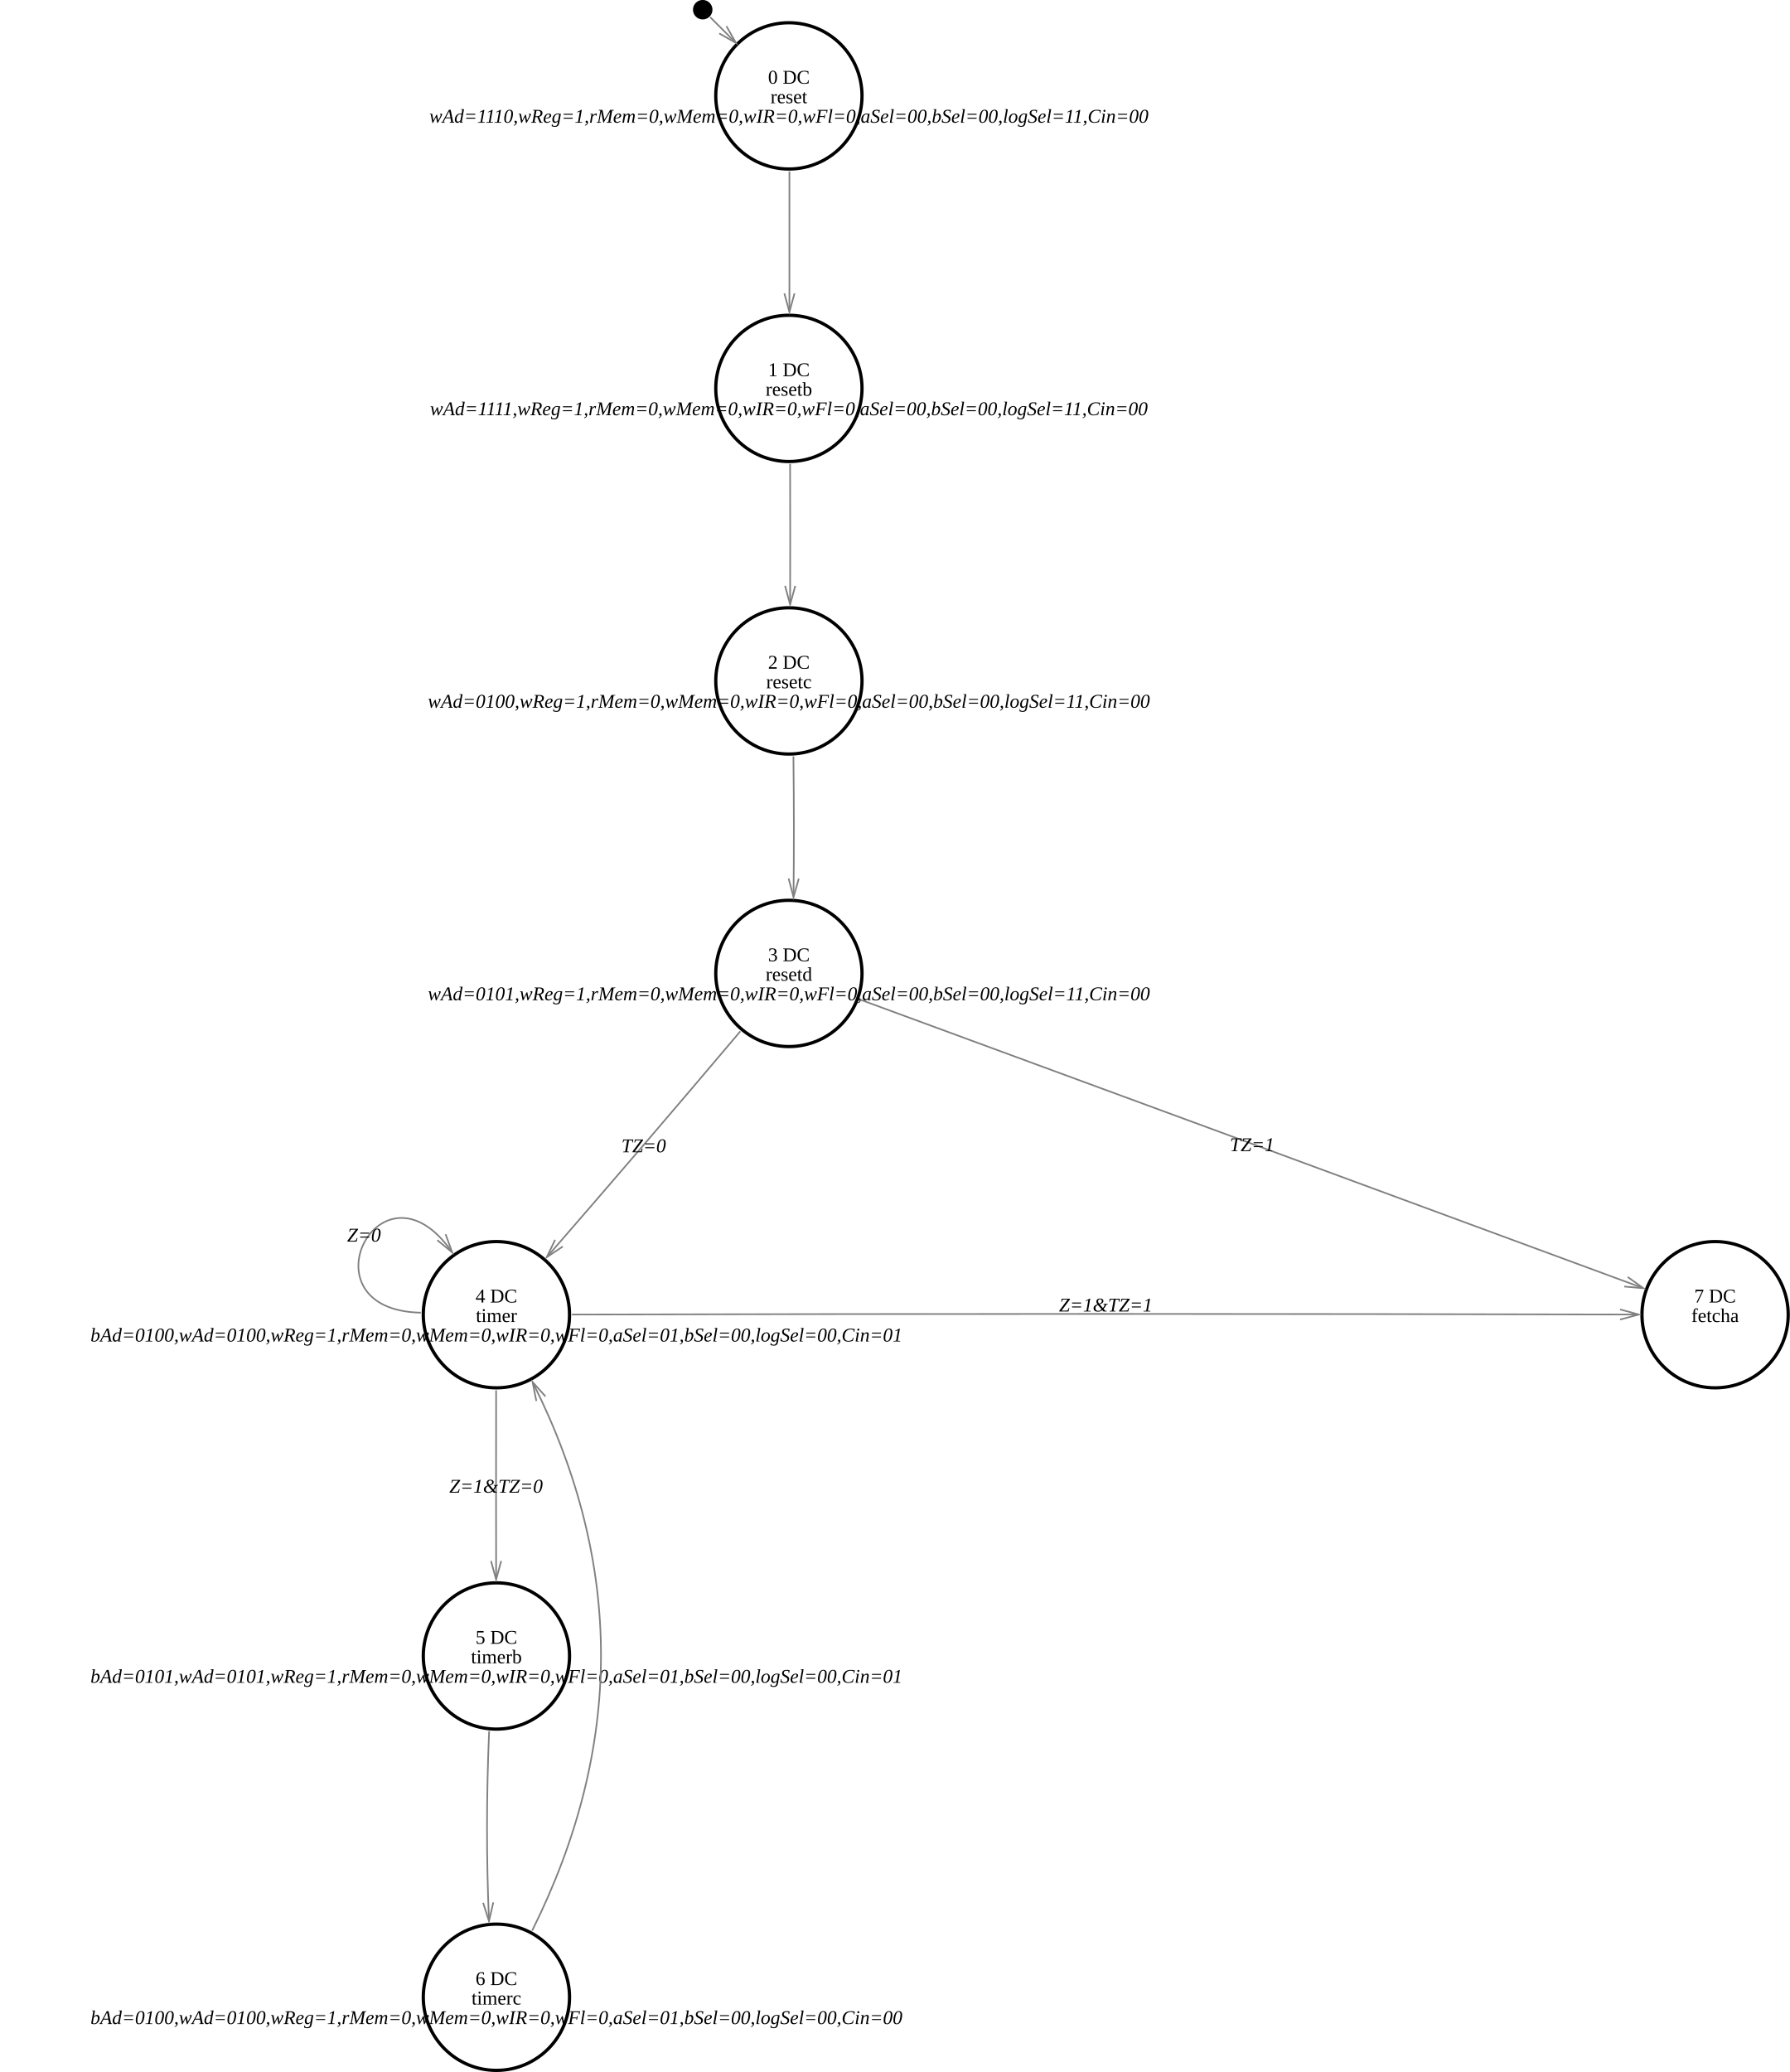
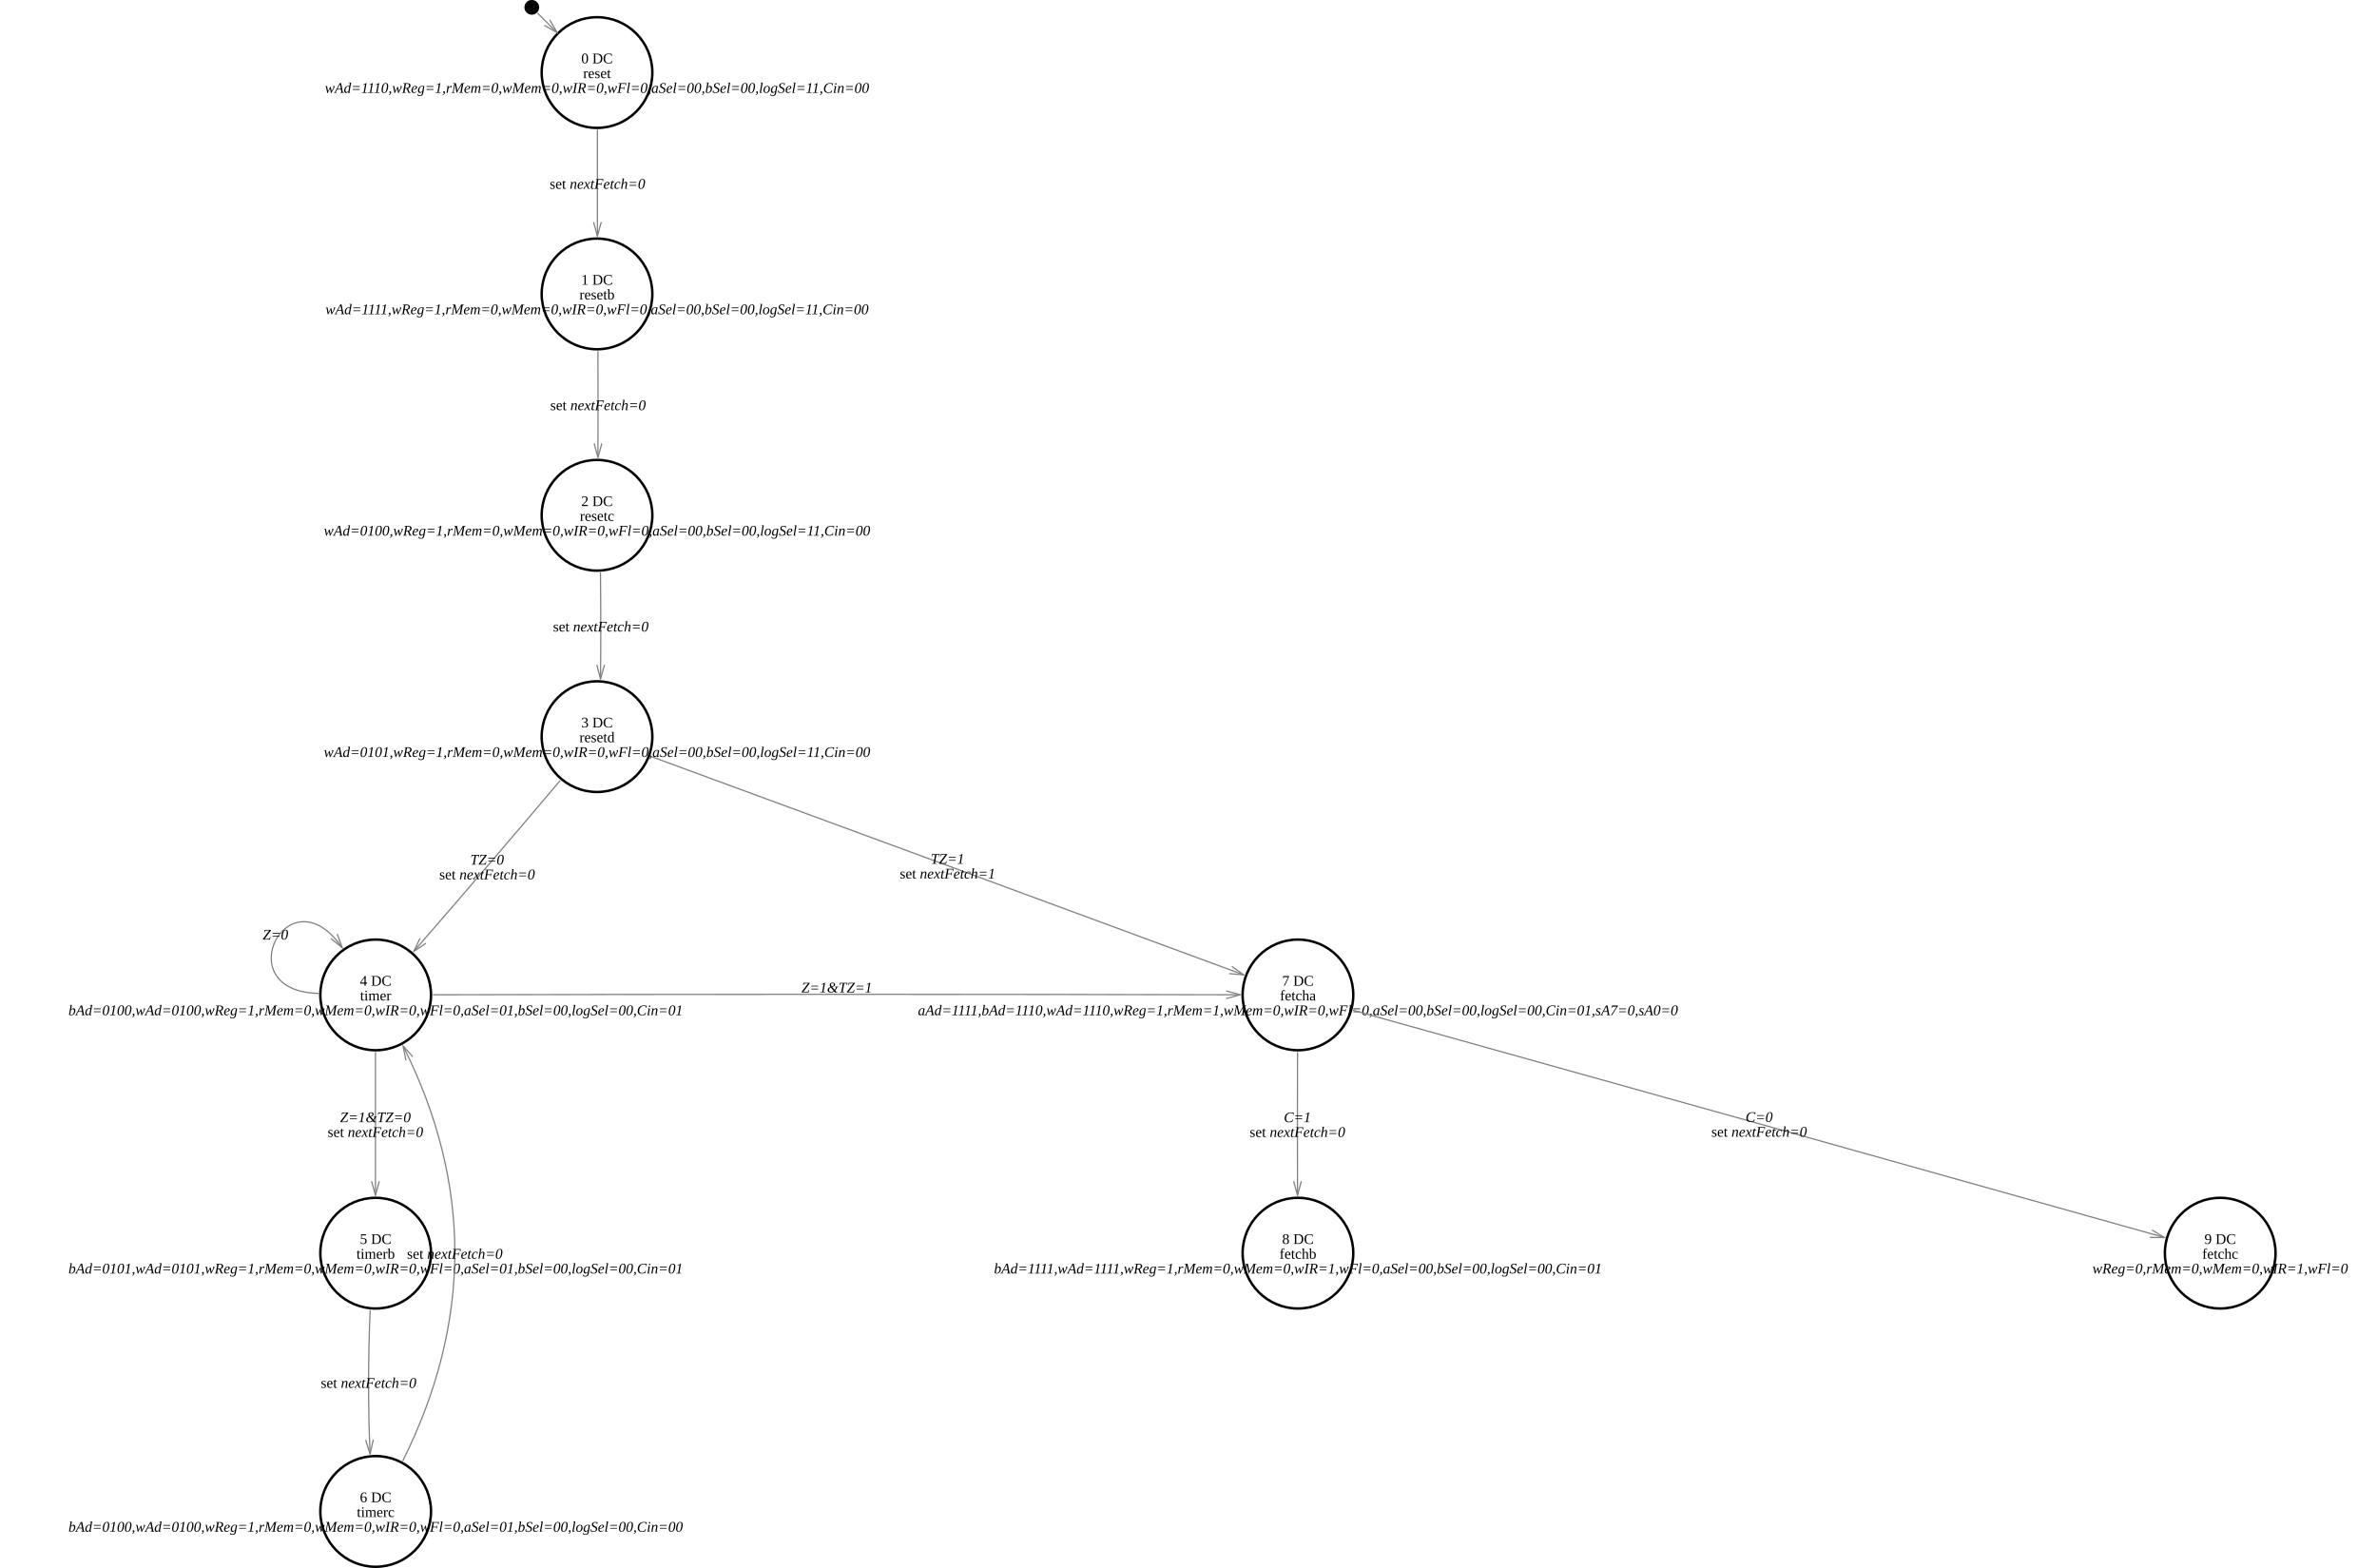
- <svg xmlns="http://www.w3.org/2000/svg" width="330.45mm" height="382.5mm" viewBox="-731 182 2203 2550">
+ <svg xmlns="http://www.w3.org/2000/svg" width="579.9mm" height="382.5mm" viewBox="-731 182 3866 2550">
  <g stroke-linecap="square">
    <circle cx="240.0" cy="300.0" r="90.0" stroke="#000000" stroke-width="4.0" fill="none" />
    <circle cx="133.934" cy="193.934" r="10.0" stroke="#000000" stroke-width="4.0" fill="#000000" />
    <path d="M 143.833,203.833 Q 158.683,218.683 173.532,233.532" stroke="#808080" stroke-width="2.0" fill="none" />
    <path d="M 155.147,223.632 L 174.946,234.946 L 163.632,215.147" stroke="#808080" stroke-width="2.0" fill="none" />
    <text text-anchor="middle" x="240.0" y="285.0" fill="#000000" style="font-size:24px">0 DC</text>
    <text text-anchor="middle" x="240.0" y="309.0" fill="#000000" style="font-size:24px">reset</text>
    <text text-anchor="middle" x="240.0" y="333.0" fill="#000000" style="font-size:24px">
      <tspan style="font-style:italic;">wAd=1110,wReg=1,rMem=0,wMem=0,wIR=0,wFl=0,aSel=00,bSel=00,logSel=11,Cin=00</tspan>
    </text>
    <circle cx="240.0" cy="660.0" r="90.0" stroke="#000000" stroke-width="4.0" fill="none" />
    <text text-anchor="middle" x="240.0" y="645.0" fill="#000000" style="font-size:24px">1 DC</text>
    <text text-anchor="middle" x="240.0" y="669.0" fill="#000000" style="font-size:24px">resetb</text>
    <text text-anchor="middle" x="240.0" y="693.0" fill="#000000" style="font-size:24px">
      <tspan style="font-style:italic;">wAd=1111,wReg=1,rMem=0,wMem=0,wIR=0,wFl=0,aSel=00,bSel=00,logSel=11,Cin=00</tspan>
    </text>
    <circle cx="240.0" cy="1020.0" r="90.0" stroke="#000000" stroke-width="4.0" fill="none" />
    <text text-anchor="middle" x="240.0" y="1005.0" fill="#000000" style="font-size:24px">2 DC</text>
    <text text-anchor="middle" x="240.0" y="1029.0" fill="#000000" style="font-size:24px">resetc</text>
    <text text-anchor="middle" x="240.0" y="1053.0" fill="#000000" style="font-size:24px">
      <tspan style="font-style:italic;">wAd=0100,wReg=1,rMem=0,wMem=0,wIR=0,wFl=0,aSel=00,bSel=00,logSel=11,Cin=00</tspan>
    </text>
    <circle cx="240.0" cy="1380.0" r="90.0" stroke="#000000" stroke-width="4.0" fill="none" />
    <text text-anchor="middle" x="240.0" y="1365.0" fill="#000000" style="font-size:24px">3 DC</text>
    <text text-anchor="middle" x="240.0" y="1389.0" fill="#000000" style="font-size:24px">resetd</text>
    <text text-anchor="middle" x="240.0" y="1413.0" fill="#000000" style="font-size:24px">
      <tspan style="font-style:italic;">wAd=0101,wReg=1,rMem=0,wMem=0,wIR=0,wFl=0,aSel=00,bSel=00,logSel=11,Cin=00</tspan>
    </text>
    <circle cx="-120.0" cy="1800.0" r="90.0" stroke="#000000" stroke-width="4.0" fill="none" />
    <text text-anchor="middle" x="-120.0" y="1785.0" fill="#000000" style="font-size:24px">4 DC</text>
    <text text-anchor="middle" x="-120.0" y="1809.0" fill="#000000" style="font-size:24px">timer</text>
    <text text-anchor="middle" x="-120.0" y="1833.0" fill="#000000" style="font-size:24px">
      <tspan style="font-style:italic;">bAd=0100,wAd=0100,wReg=1,rMem=0,wMem=0,wIR=0,wFl=0,aSel=01,bSel=00,logSel=00,Cin=01</tspan>
    </text>
    <circle cx="-120.0" cy="2220.0" r="90.0" stroke="#000000" stroke-width="4.0" fill="none" />
    <text text-anchor="middle" x="-120.0" y="2205.0" fill="#000000" style="font-size:24px">5 DC</text>
    <text text-anchor="middle" x="-120.0" y="2229.0" fill="#000000" style="font-size:24px">timerb</text>
    <text text-anchor="middle" x="-120.0" y="2253.0" fill="#000000" style="font-size:24px">
      <tspan style="font-style:italic;">bAd=0101,wAd=0101,wReg=1,rMem=0,wMem=0,wIR=0,wFl=0,aSel=01,bSel=00,logSel=00,Cin=01</tspan>
    </text>
    <circle cx="-120.0" cy="2640.0" r="90.0" stroke="#000000" stroke-width="4.0" fill="none" />
    <text text-anchor="middle" x="-120.0" y="2625.0" fill="#000000" style="font-size:24px">6 DC</text>
    <text text-anchor="middle" x="-120.0" y="2649.0" fill="#000000" style="font-size:24px">timerc</text>
    <text text-anchor="middle" x="-120.0" y="2673.0" fill="#000000" style="font-size:24px">
      <tspan style="font-style:italic;">bAd=0100,wAd=0100,wReg=1,rMem=0,wMem=0,wIR=0,wFl=0,aSel=01,bSel=00,logSel=00,Cin=00</tspan>
    </text>
    <circle cx="1380.0" cy="1800.0" r="90.0" stroke="#000000" stroke-width="4.0" fill="none" />
    <text text-anchor="middle" x="1380.0" y="1785.0" fill="#000000" style="font-size:24px">7 DC</text>
    <text text-anchor="middle" x="1380.0" y="1809.0" fill="#000000" style="font-size:24px">fetcha</text>
+     <text text-anchor="middle" x="1380.0" y="1833.0" fill="#000000" style="font-size:24px">
+       <tspan style="font-style:italic;">aAd=1111,bAd=1110,wAd=1110,wReg=1,rMem=1,wMem=0,wIR=0,wFl=0,aSel=00,bSel=00,logSel=00,Cin=01,sA7=0,sA0=0</tspan>
+     </text>
+     <circle cx="1380.0" cy="2220.0" r="90.0" stroke="#000000" stroke-width="4.0" fill="none" />
+     <text text-anchor="middle" x="1380.0" y="2205.0" fill="#000000" style="font-size:24px">8 DC</text>
+     <text text-anchor="middle" x="1380.0" y="2229.0" fill="#000000" style="font-size:24px">fetchb</text>
+     <text text-anchor="middle" x="1380.0" y="2253.0" fill="#000000" style="font-size:24px">
+       <tspan style="font-style:italic;">bAd=1111,wAd=1111,wReg=1,rMem=0,wMem=0,wIR=1,wFl=0,aSel=00,bSel=00,logSel=00,Cin=01</tspan>
+     </text>
+     <circle cx="2880.0" cy="2220.0" r="90.0" stroke="#000000" stroke-width="4.0" fill="none" />
+     <text text-anchor="middle" x="2880.0" y="2205.0" fill="#000000" style="font-size:24px">9 DC</text>
+     <text text-anchor="middle" x="2880.0" y="2229.0" fill="#000000" style="font-size:24px">fetchc</text>
+     <text text-anchor="middle" x="2880.0" y="2253.0" fill="#000000" style="font-size:24px">
+       <tspan style="font-style:italic;">wReg=0,rMem=0,wMem=0,wIR=1,wFl=0</tspan>
+     </text>
    <path d="M 240.634,393.998 Q 240.746,481 240.647,564.002" stroke="#808080" stroke-width="2.0" fill="none" />
    <path d="M 234.671,543.995 L 240.645,566.002 L 246.671,544.009" stroke="#808080" stroke-width="2.0" fill="none" />
+     <text text-anchor="middle" x="240.693" y="489.0" fill="#000000" style="font-size:24px">set <tspan style="font-style:italic;">nextFetch=0</tspan>
+     </text>
    <path d="M 241.483,753.988 Q 241.747,841 241.514,924.012" stroke="#808080" stroke-width="2.0" fill="none" />
    <path d="M 235.57,903.995 L 241.509,926.012 L 247.57,904.029" stroke="#808080" stroke-width="2.0" fill="none" />
+     <text text-anchor="middle" x="241.623" y="849.0" fill="#000000" style="font-size:24px">set <tspan style="font-style:italic;">nextFetch=0</tspan>
+     </text>
    <path d="M 245.59,1113.834 Q 246.606,1200.998 245.709,1284.17" stroke="#808080" stroke-width="2.0" fill="none" />
    <path d="M 239.925,1264.106 L 245.688,1286.17 L 251.924,1264.236" stroke="#808080" stroke-width="2.0" fill="none" />
+     <text text-anchor="middle" x="246.128" y="1209.0" fill="#000000" style="font-size:24px">set <tspan style="font-style:italic;">nextFetch=0</tspan>
+     </text>
    <path d="M 179.57,1452.002 Q 61.093,1592.254 -56.77,1727.764" stroke="#808080" stroke-width="2.0" fill="none" />
    <path d="M -48.172,1708.736 L -58.083,1729.273 L -39.118,1716.611" stroke="#808080" stroke-width="2.0" fill="none" />
-     <text text-anchor="middle" x="61.247" y="1600.069" fill="#000000" style="font-size:24px">
+     <text text-anchor="middle" x="61.247" y="1588.069" fill="#000000" style="font-size:24px">
      <tspan style="font-style:italic;">TZ=0</tspan>
+     </text>
+     <text text-anchor="middle" x="61.247" y="1612.069" fill="#000000" style="font-size:24px">set <tspan style="font-style:italic;">nextFetch=0</tspan>
    </text>
    <path d="M -129.01,2313.567 Q -134.005,2430.995 -129.202,2544.442" stroke="#808080" stroke-width="2.0" fill="none" />
    <path d="M -136.043,2524.714 L -129.117,2546.44 L -124.053,2524.206" stroke="#808080" stroke-width="2.0" fill="none" />
+     <text text-anchor="middle" x="-131.556" y="2439.0" fill="#000000" style="font-size:24px">set <tspan style="font-style:italic;">nextFetch=0</tspan>
+     </text>
    <path d="M -75.568,2557.164 Q 92.563,2219.119 -74.622,1884.598" stroke="#808080" stroke-width="2.0" fill="none" />
    <path d="M -60.314,1899.806 L -75.516,1882.809 L -71.048,1905.171" stroke="#808080" stroke-width="2.0" fill="none" />
+     <text text-anchor="middle" x="8.734" y="2229.0" fill="#000000" style="font-size:24px">set <tspan style="font-style:italic;">nextFetch=0</tspan>
+     </text>
    <path d="M -213.967,1797.497 C -361.88,1793.558 -262.952,1598.431 -175.535,1721.694" stroke="#808080" stroke-width="2.0" fill="none" />
    <path d="M -191.999,1708.851 L -174.378,1723.325 L -182.21,1701.909" stroke="#808080" stroke-width="2.0" fill="none" />
    <text text-anchor="middle" x="-283.0" y="1710.0" fill="#000000" style="font-size:24px">
      <tspan style="font-style:italic;">Z=0</tspan>
    </text>
    <path d="M 328.233,1412.419 Q 811.119,1589.856 1289.948,1766.734" stroke="#808080" stroke-width="2.0" fill="none" />
    <path d="M 1269.108,1765.432 L 1291.824,1767.427 L 1273.266,1754.175" stroke="#808080" stroke-width="2.0" fill="none" />
-     <text text-anchor="middle" x="810.105" y="1598.716" fill="#000000" style="font-size:24px">
+     <text text-anchor="middle" x="810.105" y="1586.716" fill="#000000" style="font-size:24px">
      <tspan style="font-style:italic;">TZ=1</tspan>
+     </text>
+     <text text-anchor="middle" x="810.105" y="1610.716" fill="#000000" style="font-size:24px">set <tspan style="font-style:italic;">nextFetch=1</tspan>
    </text>
    <path d="M -26,1799.789 Q 631,1798.288 1284,1799.784" stroke="#808080" stroke-width="2.0" fill="none" />
    <path d="M 1263.986,1805.739 L 1286,1799.789 L 1264.014,1793.739" stroke="#808080" stroke-width="2.0" fill="none" />
    <text text-anchor="middle" x="630.0" y="1796.037" fill="#000000" style="font-size:24px">
      <tspan style="font-style:italic;">Z=1&amp;TZ=1</tspan>
    </text>
    <path d="M -120.345,1893.999 Q -120.532,2011 -120.352,2124.001" stroke="#808080" stroke-width="2.0" fill="none" />
    <path d="M -126.384,2104.01 L -120.349,2126.001 L -114.384,2103.991" stroke="#808080" stroke-width="2.0" fill="none" />
-     <text text-anchor="middle" x="-120.44" y="2019.0" fill="#000000" style="font-size:24px">
+     <text text-anchor="middle" x="-120.44" y="2007.0" fill="#000000" style="font-size:24px">
      <tspan style="font-style:italic;">Z=1&amp;TZ=0</tspan>
+     </text>
+     <text text-anchor="middle" x="-120.44" y="2031.0" fill="#000000" style="font-size:24px">set <tspan style="font-style:italic;">nextFetch=0</tspan>
+     </text>
+     <path d="M 1379.317,1893.998 Q 1378.946,2011 1379.303,2124.002" stroke="#808080" stroke-width="2.0" fill="none" />
+     <path d="M 1373.239,2104.021 L 1379.309,2126.002 L 1385.239,2103.984" stroke="#808080" stroke-width="2.0" fill="none" />
+     <text text-anchor="middle" x="1379.128" y="2007.0" fill="#000000" style="font-size:24px">
+       <tspan style="font-style:italic;">C=1</tspan>
+     </text>
+     <text text-anchor="middle" x="1379.128" y="2031.0" fill="#000000" style="font-size:24px">set <tspan style="font-style:italic;">nextFetch=0</tspan>
+     </text>
+     <path d="M 1470.543,1825.258 Q 2131.171,2009.528 2787.581,2194.026" stroke="#808080" stroke-width="2.0" fill="none" />
+     <path d="M 2766.703,2194.391 L 2789.506,2194.567 L 2769.95,2182.838" stroke="#808080" stroke-width="2.0" fill="none" />
+     <text text-anchor="middle" x="2130.116" y="2006.585" fill="#000000" style="font-size:24px">
+       <tspan style="font-style:italic;">C=0</tspan>
+     </text>
+     <text text-anchor="middle" x="2130.116" y="2030.585" fill="#000000" style="font-size:24px">set <tspan style="font-style:italic;">nextFetch=0</tspan>
    </text>
  </g>
</svg>
